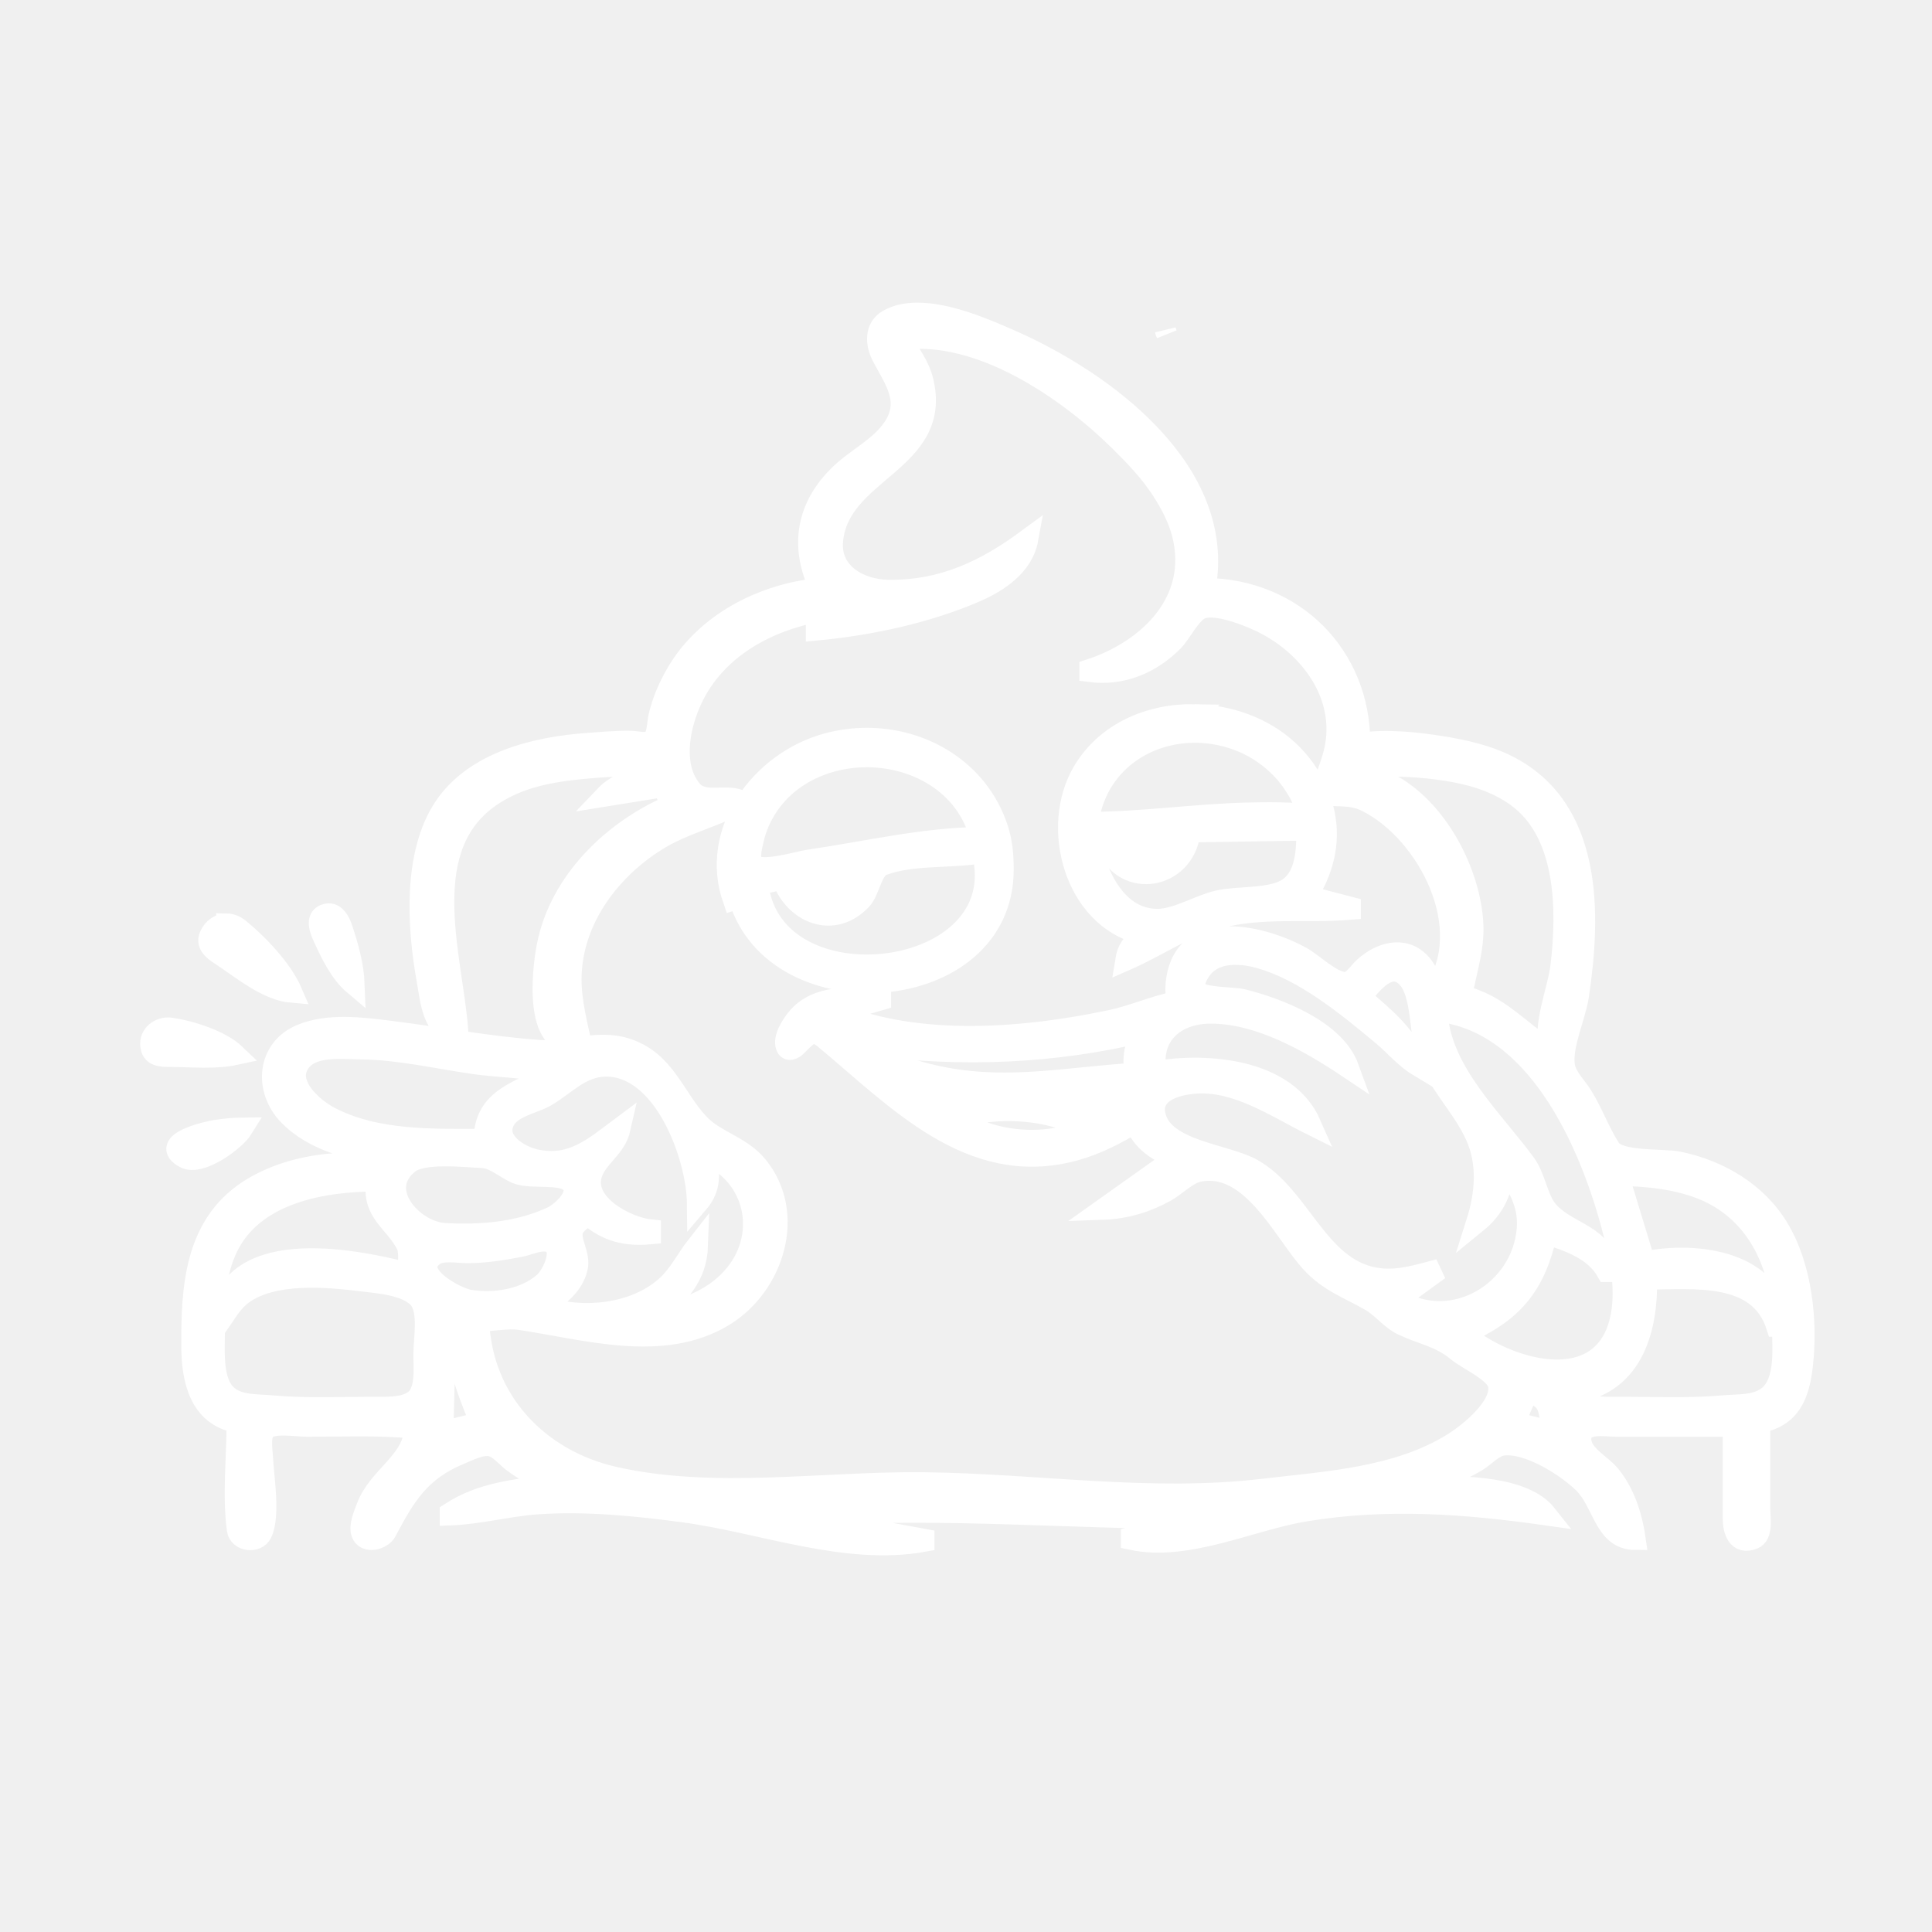
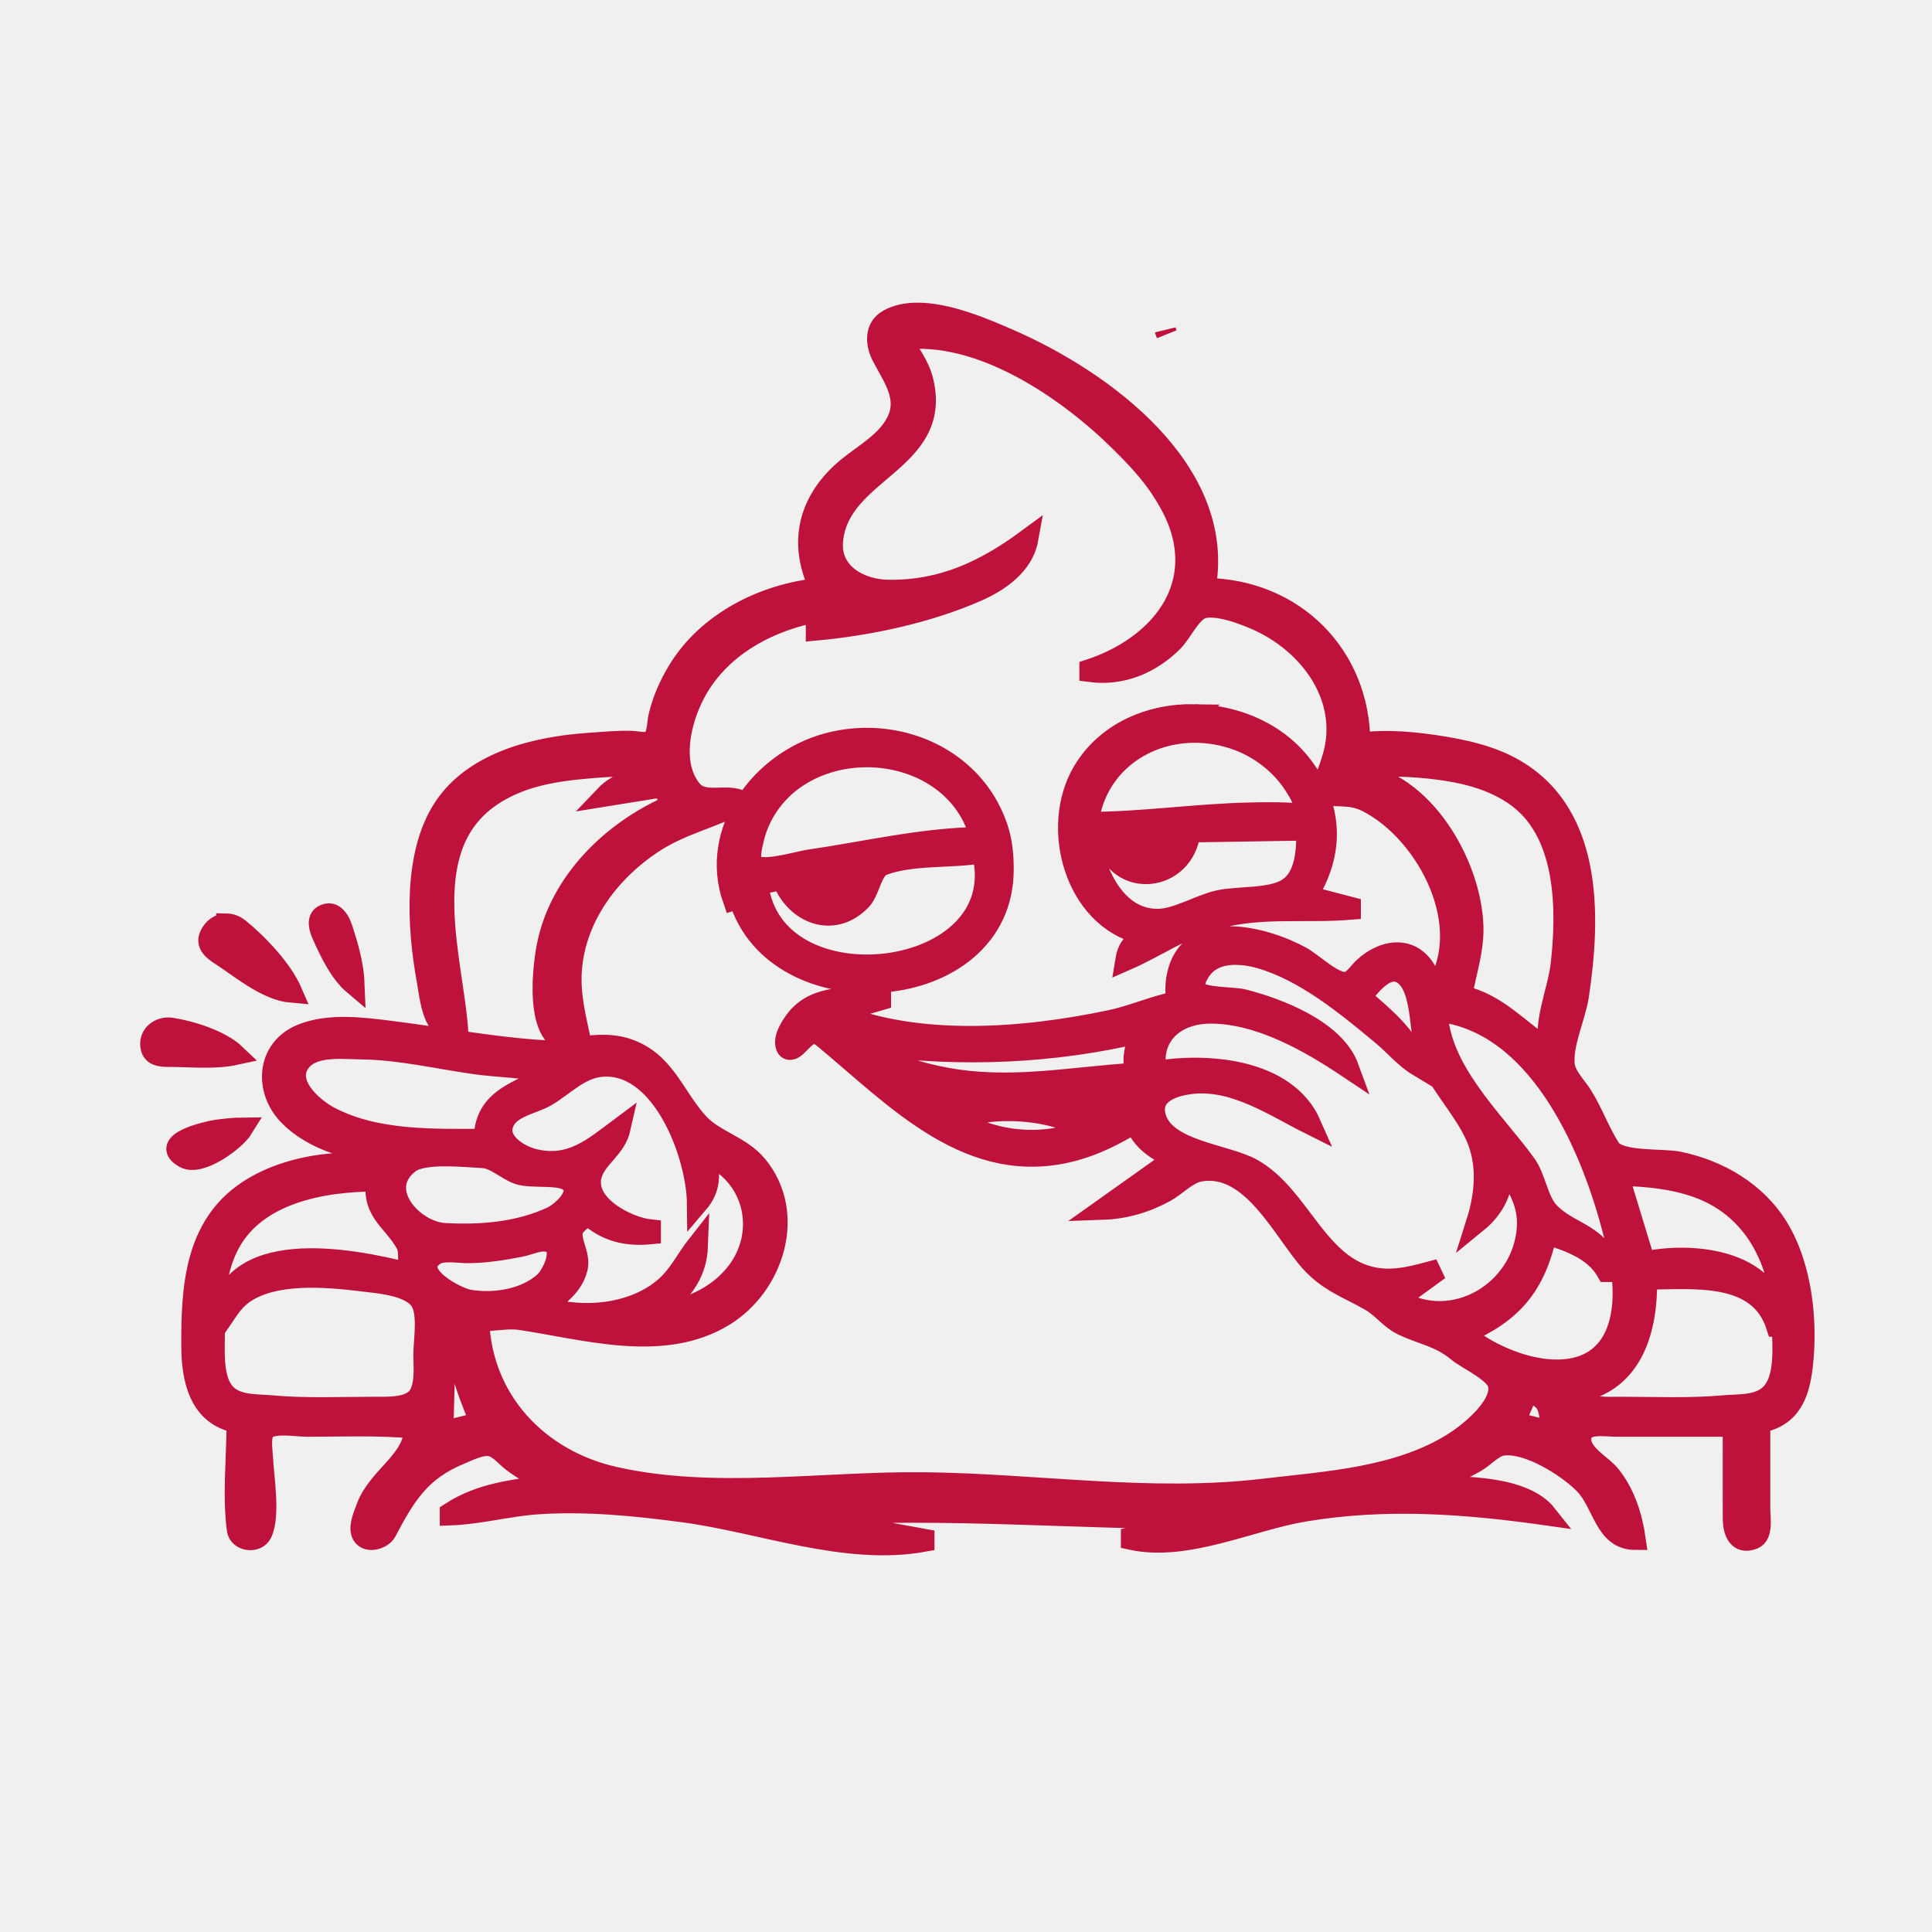
<svg xmlns="http://www.w3.org/2000/svg" version="1.1" id="svg1" width="1024" height="1024" viewBox="0 0 1024 1024">
  <defs id="defs1" />
  <g id="g1">
-     <path id="path1" style="fill:#ffffff;stroke:#ffffff;stroke-width:11.2;stroke-dasharray:none;paint-order:fill markers stroke;fill-opacity:1;stroke-opacity:1" d="m 485.858,166.014 c -5.529,0.055 -10.685,1.095 -15.061,3.576 -7.295,4.136 -6.553,12.861 -3.135,19.318 6.778,12.804 15.329,23.845 5.729,37.998 -6.898,10.169 -18.872,15.82 -27.68,24.141 -18.364,17.347 -21.725,38.808 -11.02,60.861 -29.607,2.771 -59.915,17.935 -75.502,44 -4.433,7.412 -8.018,15.568 -9.955,24 -0.841,3.662 -0.513,10.42 -4.041,12.699 -2.855,1.844 -7.338,0.431 -10.502,0.344 -7.511,-0.208 -15.492,0.568 -23,1.094 -27.405,1.918 -60.002,9.651 -76.199,33.863 -16.42,24.544 -14.159,63.222 -9.166,91 1.949,10.842 2.878,27.849 16.365,29 -2.33,-37.989 -22.546,-95.632 15.008,-124.172 5.622,-4.272 12.356,-7.705 18.992,-10.094 10.827,-3.898 22.59,-5.498 34,-6.518 12.73,-1.138 25.421,-2.032 38,0.783 v 1 c -9.652,3.168 -20.773,5.39 -28,13 l 31,-5 4,10 c -30.881,13.298 -58.679,40.221 -65.521,74 -3.05,15.055 -7.068,57.446 17.521,51 -2.741,-12.813 -5.862,-24.735 -4.861,-38 2.166,-28.714 21.161,-53.342 44.861,-68.277 14.467,-9.117 31.157,-12.65 46,-20.723 -8.277,-4.766 -20.607,1.992 -27.24,-6.148 -10.073,-12.361 -6.75,-31.418 -1.264,-44.852 14.598,-35.746 54.303,-51.666 90.504,-52 l -23,11 v 1 c 28.209,-2.63 58.994,-9.186 85,-20.582 11.827,-5.183 24.551,-13.95 27,-27.418 -22.501,16.589 -45.179,27.408 -74,26.979 -14.896,-0.222 -30.87,-8.871 -29.463,-25.979 3.097,-37.664 58.367,-41.958 47.908,-85 -2.018,-8.304 -7.182,-14.789 -11.445,-22 41.508,-5.503 87.923,26.243 116,54.008 8.127,8.037 16.053,16.343 22.268,25.992 4.583,7.116 8.625,14.759 10.75,23 9.155,35.494 -17.626,61.692 -49.018,72 v 1 c 16.839,2.207 32.057,-4.113 43.982,-16.02 4.427,-4.421 9.548,-15.726 15.543,-17.578 7.986,-2.467 23.272,3.53 30.475,6.889 23.148,10.796 42.621,33.778 40.861,60.709 -0.745,11.399 -5.505,20.392 -8.861,31 9.213,1.686 16.035,-0.52 25,4.02 32.136,16.274 58.87,67.558 35,100.98 -1.583,-9.119 -6.76,-19.484 -17,-20.711 -7.413,-0.889 -14.697,2.973 -19.959,7.869 -2.688,2.502 -5.906,7.938 -10.082,7.723 -7.108,-0.367 -16.724,-10.085 -22.959,-13.533 -19.245,-10.644 -59.862,-21.488 -65.811,10.652 -0.821,4.434 -0.738,8.553 -0.189,13 -11.893,2.337 -23.109,7.473 -35,9.988 -45.497,9.623 -102.101,14.305 -146,-3.988 l 24,-7 v -1 c -15.023,0 -33.761,-2.098 -44.377,11.049 -2.664,3.298 -7.184,10.057 -5.57,14.598 0.998,2.809 3.632,1.443 5.18,0.002 4.939,-4.6 8.043,-9.978 14.768,-4.42 38.354,31.702 77.559,74.729 133,59.473 11.52,-3.17 21.82,-8.527 32,-14.701 3.337,9.816 11.899,15.071 21,19 l -38,27 c 11.701,-0.416 22.769,-3.692 33,-9.35 5.648,-3.123 11.609,-9.641 18,-10.828 27.869,-5.177 44.625,32.206 59.154,48.178 9.683,10.644 19.91,13.729 31.709,20.576 6.272,3.64 10.352,9.69 17.137,12.879 10.94,5.142 19.306,5.874 29,13.904 5.173,4.285 20.277,10.869 21.582,17.727 2.179,11.451 -15.491,25.534 -23.582,30.652 -29.525,18.677 -67.216,20.708 -101,24.697 -60.184,7.107 -119.896,-2.76 -180,-3.428 -53.726,-0.597 -111.088,8.999 -164,-2.916 -40.362,-9.089 -70.487,-40.573 -72,-83.092 7.206,0.416 14.966,-1.626 22,-0.586 34.351,5.078 75.642,17.87 108,-1.932 26.319,-16.106 38.452,-54.143 17.582,-79.48 -8.676,-10.533 -22.317,-13.071 -30.959,-22.324 -13.208,-14.143 -17.853,-33.317 -38.623,-39.84 -15.222,-4.781 -30.527,2.107 -46,1.025 -26.559,-1.857 -52.617,-6.876 -79,-10.164 -14.943,-1.862 -32.673,-4.138 -47,1.807 -18.185,7.545 -19.617,29.066 -6.842,42.414 13.419,14.021 35.119,19.308 53.842,21.08 -8.974,5.789 -22.635,4.12 -33,5.213 -14.616,1.541 -29.623,5.854 -42,13.953 -28.617,18.727 -30.166,52.072 -29.998,82.834 0.095,17.411 4.24,36.465 23.998,40 0,18.471 -2.316,38.635 0.148,56.93 0.797,5.918 10.19,7.137 12.783,1.787 4.48,-9.243 0.983,-29.646 0.484,-39.934 -0.199,-4.099 -1.79,-12.81 2.086,-15.523 4.795,-3.357 15.867,-1.26 21.498,-1.26 18.934,0 38.144,-0.841 57,1 0.159,17.315 -19.209,25.57 -25.275,42 -1.377,3.729 -4.104,9.71 -2.678,13.717 2.002,5.625 10.718,3.218 12.869,-0.865 10.008,-19 18.003,-32.394 39.084,-41.043 4.645,-1.906 11.506,-5.578 16.68,-4.348 4.253,1.011 7.94,5.689 11.32,8.27 6.309,4.816 13.268,8.168 20,12.27 -19.182,3.046 -36.124,4.098 -53,15 v 1 c 15.307,-0.55 30.621,-4.788 46,-5.863 25.664,-1.794 52.571,0.874 78,4.301 41.102,5.539 85.509,23.072 127,15.562 v -1 l -40,-7.342 -17,-5.658 c 68.642,-4.109 136.279,2 205,2 v 1 l -38,9 v 1 c 29.541,6.339 62.994,-10.29 92,-15.078 43.191,-7.13 85.002,-4.02 128,2.078 -12.106,-15.313 -44.521,-15 -62,-15 7.591,-5.937 17.85,-8.727 26,-14.117 3.959,-2.618 8.099,-7.319 13,-7.908 13.389,-1.609 33.869,11.396 42.779,20.25 10.469,10.404 10.867,29.741 27.221,29.775 -1.7,-11.976 -5.63,-24.507 -13.42,-34 -4.921,-5.997 -16.18,-11.13 -15.402,-19.971 0.746,-8.476 12.876,-6.029 18.822,-6.029 h 62 c 0,16.333 -0.058,32.667 0.002,49 0.023,6.335 2.324,13.998 10.633,10.637 5.079,-2.054 3.365,-11.331 3.365,-15.637 v -46 c 16.449,-2.943 20.853,-15.144 22.561,-30 2.705,-23.537 -0.333,-52.462 -12.785,-73 -11.446,-18.879 -31.429,-30.588 -52.775,-34.982 -8.617,-1.774 -31.554,0.344 -36.377,-7.166 -5.627,-8.761 -9.191,-18.939 -14.717,-27.852 -2.991,-4.824 -8.626,-10.243 -9.465,-16 -1.58,-10.838 5.758,-26.037 7.412,-37 6.547,-43.386 7.672,-99.459 -37.854,-122.223 -10.549,-5.275 -22.425,-7.952 -34,-9.855 -14.315,-2.354 -29.599,-3.831 -44,-1.922 0,-46.431 -34.889,-81.564 -82,-82 11.582,-62.184 -53.774,-110.138 -104,-131.994 -12.302,-5.353 -32.246,-14.065 -48.834,-13.9 z m 131.818,9.062 c 0.112,0.572 0.306,1.121 0.572,1.648 -0.172,-0.557 -0.41,-1.088 -0.572,-1.648 z m 15.488,203.74 c -23.34,-0.423 -46.654,9.254 -59.057,30.092 -17.472,29.355 -4.525,77.302 30.584,86 v 2 c -4.643,2.955 -7.133,6.55 -8,12 16.822,-7.35 30.863,-17.678 49,-22.361 23.931,-6.179 46.053,-2.676 70,-4.639 v -1 l -23,-6 c 8.382,-13.3 12.491,-28.212 9.084,-44 -2.787,-12.912 -9.531,-24.344 -19.221,-33.277 -13.067,-12.047 -31.237,-18.486 -49.391,-18.814 z m 2.623,9.318 c 6.598,0.257 13.315,1.537 19.904,3.918 12.092,4.369 23.285,13.037 30.252,23.855 2,3.105 6.343,9.533 4.748,13.459 -1.061,2.612 -4.846,1.774 -7.004,1.666 -6.961,-0.349 -14.028,-0.249 -20.996,-0.107 -28.673,0.582 -57.331,4.982 -86,4.982 4.131,-30.806 30.502,-48.887 59.096,-47.773 z m -176.178,3.225 c -6.967,-0.016 -14.011,0.877 -20.918,2.73 -35.045,9.404 -62.864,46.181 -50,82.818 l 3,-1 c 19.348,65.887 139.955,57.71 140,-15 0.005,-7.577 -0.609,-14.765 -3.02,-22 -10.099,-30.309 -38.87,-47.478 -69.062,-47.549 z m -2.48,9.732 c 27.486,-0.879 55.166,14.094 62.562,42.816 -30.263,0.28 -61.12,7.681 -91,12 -5.591,0.808 -25.655,7.035 -29.609,2.17 -2.511,-3.089 -0.596,-9.709 0.186,-13.17 2.988,-13.237 11.237,-24.972 22.424,-32.594 10.491,-7.148 22.944,-10.823 35.438,-11.223 z m 269.512,4.646 c 2.001,-0.034 4.104,0.17 6.051,0.17 13.14,0 26.064,0.822 39,3.273 12.029,2.28 24.306,6.624 34,14.285 24.977,19.737 25.103,59.627 21.691,88.441 -1.575,13.301 -10.047,32.278 -5.691,45 -15.823,-9.721 -27.786,-25.094 -47,-29 2.112,-12.458 6.362,-24.123 5.959,-37 -1.023,-32.707 -26.338,-76.947 -61.959,-81 1.562,-3.401 4.614,-4.114 7.949,-4.17 z m -33.949,34.17 c -1.8e-4,10.297 -0.288,24.683 -10.088,31.061 -8.963,5.833 -26.393,4.108 -36.912,6.508 -10.033,2.289 -21.913,9.758 -32,9.83 -21.948,0.157 -32.672,-23.574 -36,-41.398 l 8,-1 c 7.002,26.728 41.901,22.572 45,-4 z m -172,12 c 17.198,67.962 -111.255,83.407 -119,17 l 13,-3 c 6.745,18.337 27.222,26.395 41.814,10.914 4.445,-4.716 5.361,-16.098 11.332,-18.35 15.697,-5.92 36.288,-3.607 52.854,-6.564 z m -346.504,32.473 c -0.687,0.012 -1.425,0.173 -2.217,0.518 -4.506,1.962 -2.38,7.73 -0.895,11.01 4.035,8.91 9.066,19.637 16.615,26 -0.364,-10.123 -3.289,-20.415 -6.471,-29.992 -1.1,-3.312 -3.323,-7.6 -7.033,-7.535 z m -53.996,5.383 c -3.632,-0.068 -7.062,2.041 -8.928,6.158 -2.493,5.502 3.606,8.753 7.43,11.318 10.273,6.893 23.359,17.613 35.998,18.668 -5.163,-12.005 -17.959,-25.459 -28.041,-33.635 -2.029,-1.645 -4.28,-2.469 -6.459,-2.51 z m 535.84,16.035 c 4.019,0.125 8.049,0.878 11.66,1.896 23.85,6.727 46.268,25.288 65,40.855 6.365,5.29 11.895,12.072 19,16.357 -5.558,-15.683 -17.801,-25.467 -30,-36 v -1 c 4.671,-5.672 13.303,-17.27 21.814,-11.814 10.69,6.851 8.547,29.79 12.303,40.814 5.712,16.769 19.165,29.056 26.402,45 6.661,14.674 5.235,30.998 0.48,46 9.293,-7.579 13.888,-17.076 14,-29 h 1 c 7.149,9.589 12.722,19.566 11.85,32 -2.357,33.587 -39.281,55.803 -68.85,38 l 22,-16 c -11.362,2.909 -22.053,6.591 -34,4.477 -30.468,-5.391 -39.537,-43.467 -65,-57.727 -14.092,-7.892 -46.451,-9.542 -51.314,-27.75 -3.436,-12.863 10.442,-16.9 20.314,-17.777 22.34,-1.985 43.089,12.336 62,21.777 -13.001,-29.594 -55.387,-32.512 -82,-28 -3.399,-19.213 10.242,-30.959 29,-30.963 25.796,-0.006 52.259,15.083 73,28.963 -7.212,-19.794 -37.108,-31.369 -56,-36.08 -5.076,-1.266 -21.722,-0.679 -24.66,-4.742 -2.663,-3.683 1.51,-10.347 3.984,-12.99 4.649,-4.967 11.317,-6.505 18.016,-6.297 z m 105.66,30.109 c 52.639,5.469 80.558,68.994 92.434,113 4.224,15.654 8.243,32.867 5.061,49 -8.565,43.418 -59.994,28.893 -83.494,9 26.035,-11.219 37.862,-25.589 44,-53 12.101,3.974 25.317,8.322 32,20 h 1 c -2.784,-19.963 -21.264,-19.667 -32.102,-31.76 -5.69,-6.349 -6.749,-17.909 -12.1,-25.24 -17.256,-23.645 -45.666,-49.457 -46.799,-81 z m -672.158,8.965 c -5.775,-0.21 -11.095,4.437 -9.297,10.828 1.267,4.502 6.727,4.18 10.455,4.205 10.843,0.073 23.444,1.304 34,-0.998 -7.672,-7.359 -23.559,-12.361 -34,-13.928 -0.387,-0.058 -0.773,-0.093 -1.158,-0.107 z m 516.158,2.035 c -4.346,7.391 -5.494,13.556 -4,22 -34.596,2.075 -66.176,8.967 -101,2.377 -12.989,-2.458 -30.184,-6.951 -39,-17.377 47.867,6.346 97.111,4.293 144,-7 z m -422.111,8.762 c 2.93,0.072 5.711,0.219 8.111,0.246 19.921,0.221 40.307,5.058 60,7.852 13.091,1.857 27.273,1.678 40,5.141 v 1 c -16.342,8.562 -34.911,12.235 -35,34 -27.056,0 -57.274,1.127 -82,-11.82 -9.248,-4.842 -24.596,-18.343 -15.197,-29.857 5.168,-6.332 15.296,-6.778 24.086,-6.561 z m 137.111,9.359 c 31.107,-0.626 48.767,47.66 49,72.879 7.407,-8.651 6.02,-15.49 5,-26 25.502,10.963 32.372,41.589 15.404,63 -10.393,13.115 -25.504,18.875 -41.404,22 10.874,-12.112 20.376,-19.461 21,-37 -5.849,7.431 -9.812,16.036 -17.078,22.352 -16.668,14.487 -43.329,17.102 -63.922,10.648 7.043,-6.349 14.939,-11.068 17.252,-21 1.604,-6.887 -4.128,-13.952 -2.449,-19.775 1.013,-3.515 5.454,-6.109 8.197,-8.225 9.902,8.736 20.171,11.193 33,10 v -2 c -12.403,-1.289 -36.425,-13.568 -31.035,-29.861 2.983,-9.017 12.654,-13.478 15.035,-24.139 -14.273,10.655 -25.813,21.015 -45,16.768 -8.631,-1.911 -21.948,-9.963 -16.373,-20.705 3.939,-7.59 15.544,-9.08 22.373,-13.176 10.196,-6.115 18.266,-15.509 31,-15.766 z m 211.512,23.602 c 15.065,-0.329 31.174,2.757 41.488,9.277 v 1 c -18.693,9.232 -49.334,6.705 -66,-6 6.81,-2.653 15.473,-4.08 24.512,-4.277 z m -403.512,9.277 c -4.708,0.043 -9.339,0.529 -14,1.195 -4.532,0.648 -31.078,6.628 -16.756,14.502 8.246,4.533 26.744,-9.148 30.756,-15.697 z m 106.859,14.68 c 7.609,-0.047 15.448,0.697 20.141,0.92 6.924,0.329 12.581,6.39 19,8.658 7.01,2.477 21.907,-0.303 27.178,4.002 7.537,6.155 -4.152,16.469 -9.178,18.832 -17.596,8.275 -37.825,9.909 -57,8.828 -16.863,-0.951 -37.12,-23.227 -18.9,-37.418 3.772,-2.938 11.151,-3.776 18.76,-3.822 z m 622.141,10.32 c 15.647,0.298 32.579,1.902 47,8.35 27.523,12.306 39.974,40.702 40,69.65 0.01,11.581 2.84,32.008 -8.186,39.734 -6.537,4.58 -15.295,3.812 -22.814,4.482 -18.206,1.622 -36.718,0.8 -55,0.783 -7.57,-0.007 -20.827,1.112 -23,-8 30.086,-5.352 37.493,-34.043 37,-60 24.536,0 59.569,-4.526 69,25 h 1 c -1.273,-34.449 -44.119,-39.768 -71,-34 z m -658,3 c -2.638,16.712 9.028,21.035 15.707,33.48 2.115,3.94 0.7,10.993 1.293,15.52 -31.334,-8.033 -96.499,-20.504 -101,27 4.002,-5.797 7.152,-11.887 13.008,-16.115 16.214,-11.706 44.208,-9.224 62.992,-6.943 8.925,1.084 24.089,2.127 30.396,9.404 5.525,6.375 2.604,21.719 2.604,29.654 0,6.673 0.938,14.687 -2.125,20.871 -3.885,7.843 -16.517,7.127 -23.875,7.129 -18.277,0.005 -36.801,0.876 -55,-0.783 -7.413,-0.676 -16.642,-0.043 -22.797,-5.002 -9.589,-7.725 -6.929,-26.399 -7.342,-37.215 -0.557,-14.584 1.023,-30.992 8.102,-44 14.658,-26.935 50.03,-32.987 78.037,-33 z m 88.229,31.822 c 0.568,-0.016 1.124,0.007 1.664,0.08 11.268,1.524 3.471,17.764 -0.98,21.793 -10.23,9.258 -26.709,11.741 -39.912,9.539 -7.27,-1.212 -32.149,-14.573 -18.434,-23.975 4.163,-2.854 12.615,-1.256 17.434,-1.26 9.468,-0.009 18.721,-1.492 28,-3.283 3.71,-0.716 8.255,-2.781 12.229,-2.895 z m -51.229,40.178 3,1 c 1.878,20.158 7.044,36.517 15,55 l -20,5 1,-38 z m 573,40 c 12.689,3.511 10.922,9.267 13,21 l -20,-5 z" />
+     <path id="path1" style="fill:#BE123C;stroke:#BE123C;stroke-width:11.2;stroke-dasharray:none;paint-order:fill markers stroke;fill-opacity:1;stroke-opacity:1" d="m 485.858,166.014 c -5.529,0.055 -10.685,1.095 -15.061,3.576 -7.295,4.136 -6.553,12.861 -3.135,19.318 6.778,12.804 15.329,23.845 5.729,37.998 -6.898,10.169 -18.872,15.82 -27.68,24.141 -18.364,17.347 -21.725,38.808 -11.02,60.861 -29.607,2.771 -59.915,17.935 -75.502,44 -4.433,7.412 -8.018,15.568 -9.955,24 -0.841,3.662 -0.513,10.42 -4.041,12.699 -2.855,1.844 -7.338,0.431 -10.502,0.344 -7.511,-0.208 -15.492,0.568 -23,1.094 -27.405,1.918 -60.002,9.651 -76.199,33.863 -16.42,24.544 -14.159,63.222 -9.166,91 1.949,10.842 2.878,27.849 16.365,29 -2.33,-37.989 -22.546,-95.632 15.008,-124.172 5.622,-4.272 12.356,-7.705 18.992,-10.094 10.827,-3.898 22.59,-5.498 34,-6.518 12.73,-1.138 25.421,-2.032 38,0.783 v 1 c -9.652,3.168 -20.773,5.39 -28,13 l 31,-5 4,10 c -30.881,13.298 -58.679,40.221 -65.521,74 -3.05,15.055 -7.068,57.446 17.521,51 -2.741,-12.813 -5.862,-24.735 -4.861,-38 2.166,-28.714 21.161,-53.342 44.861,-68.277 14.467,-9.117 31.157,-12.65 46,-20.723 -8.277,-4.766 -20.607,1.992 -27.24,-6.148 -10.073,-12.361 -6.75,-31.418 -1.264,-44.852 14.598,-35.746 54.303,-51.666 90.504,-52 l -23,11 v 1 c 28.209,-2.63 58.994,-9.186 85,-20.582 11.827,-5.183 24.551,-13.95 27,-27.418 -22.501,16.589 -45.179,27.408 -74,26.979 -14.896,-0.222 -30.87,-8.871 -29.463,-25.979 3.097,-37.664 58.367,-41.958 47.908,-85 -2.018,-8.304 -7.182,-14.789 -11.445,-22 41.508,-5.503 87.923,26.243 116,54.008 8.127,8.037 16.053,16.343 22.268,25.992 4.583,7.116 8.625,14.759 10.75,23 9.155,35.494 -17.626,61.692 -49.018,72 v 1 c 16.839,2.207 32.057,-4.113 43.982,-16.02 4.427,-4.421 9.548,-15.726 15.543,-17.578 7.986,-2.467 23.272,3.53 30.475,6.889 23.148,10.796 42.621,33.778 40.861,60.709 -0.745,11.399 -5.505,20.392 -8.861,31 9.213,1.686 16.035,-0.52 25,4.02 32.136,16.274 58.87,67.558 35,100.98 -1.583,-9.119 -6.76,-19.484 -17,-20.711 -7.413,-0.889 -14.697,2.973 -19.959,7.869 -2.688,2.502 -5.906,7.938 -10.082,7.723 -7.108,-0.367 -16.724,-10.085 -22.959,-13.533 -19.245,-10.644 -59.862,-21.488 -65.811,10.652 -0.821,4.434 -0.738,8.553 -0.189,13 -11.893,2.337 -23.109,7.473 -35,9.988 -45.497,9.623 -102.101,14.305 -146,-3.988 l 24,-7 v -1 c -15.023,0 -33.761,-2.098 -44.377,11.049 -2.664,3.298 -7.184,10.057 -5.57,14.598 0.998,2.809 3.632,1.443 5.18,0.002 4.939,-4.6 8.043,-9.978 14.768,-4.42 38.354,31.702 77.559,74.729 133,59.473 11.52,-3.17 21.82,-8.527 32,-14.701 3.337,9.816 11.899,15.071 21,19 l -38,27 c 11.701,-0.416 22.769,-3.692 33,-9.35 5.648,-3.123 11.609,-9.641 18,-10.828 27.869,-5.177 44.625,32.206 59.154,48.178 9.683,10.644 19.91,13.729 31.709,20.576 6.272,3.64 10.352,9.69 17.137,12.879 10.94,5.142 19.306,5.874 29,13.904 5.173,4.285 20.277,10.869 21.582,17.727 2.179,11.451 -15.491,25.534 -23.582,30.652 -29.525,18.677 -67.216,20.708 -101,24.697 -60.184,7.107 -119.896,-2.76 -180,-3.428 -53.726,-0.597 -111.088,8.999 -164,-2.916 -40.362,-9.089 -70.487,-40.573 -72,-83.092 7.206,0.416 14.966,-1.626 22,-0.586 34.351,5.078 75.642,17.87 108,-1.932 26.319,-16.106 38.452,-54.143 17.582,-79.48 -8.676,-10.533 -22.317,-13.071 -30.959,-22.324 -13.208,-14.143 -17.853,-33.317 -38.623,-39.84 -15.222,-4.781 -30.527,2.107 -46,1.025 -26.559,-1.857 -52.617,-6.876 -79,-10.164 -14.943,-1.862 -32.673,-4.138 -47,1.807 -18.185,7.545 -19.617,29.066 -6.842,42.414 13.419,14.021 35.119,19.308 53.842,21.08 -8.974,5.789 -22.635,4.12 -33,5.213 -14.616,1.541 -29.623,5.854 -42,13.953 -28.617,18.727 -30.166,52.072 -29.998,82.834 0.095,17.411 4.24,36.465 23.998,40 0,18.471 -2.316,38.635 0.148,56.93 0.797,5.918 10.19,7.137 12.783,1.787 4.48,-9.243 0.983,-29.646 0.484,-39.934 -0.199,-4.099 -1.79,-12.81 2.086,-15.523 4.795,-3.357 15.867,-1.26 21.498,-1.26 18.934,0 38.144,-0.841 57,1 0.159,17.315 -19.209,25.57 -25.275,42 -1.377,3.729 -4.104,9.71 -2.678,13.717 2.002,5.625 10.718,3.218 12.869,-0.865 10.008,-19 18.003,-32.394 39.084,-41.043 4.645,-1.906 11.506,-5.578 16.68,-4.348 4.253,1.011 7.94,5.689 11.32,8.27 6.309,4.816 13.268,8.168 20,12.27 -19.182,3.046 -36.124,4.098 -53,15 v 1 c 15.307,-0.55 30.621,-4.788 46,-5.863 25.664,-1.794 52.571,0.874 78,4.301 41.102,5.539 85.509,23.072 127,15.562 v -1 l -40,-7.342 -17,-5.658 c 68.642,-4.109 136.279,2 205,2 v 1 l -38,9 v 1 c 29.541,6.339 62.994,-10.29 92,-15.078 43.191,-7.13 85.002,-4.02 128,2.078 -12.106,-15.313 -44.521,-15 -62,-15 7.591,-5.937 17.85,-8.727 26,-14.117 3.959,-2.618 8.099,-7.319 13,-7.908 13.389,-1.609 33.869,11.396 42.779,20.25 10.469,10.404 10.867,29.741 27.221,29.775 -1.7,-11.976 -5.63,-24.507 -13.42,-34 -4.921,-5.997 -16.18,-11.13 -15.402,-19.971 0.746,-8.476 12.876,-6.029 18.822,-6.029 h 62 c 0,16.333 -0.058,32.667 0.002,49 0.023,6.335 2.324,13.998 10.633,10.637 5.079,-2.054 3.365,-11.331 3.365,-15.637 v -46 c 16.449,-2.943 20.853,-15.144 22.561,-30 2.705,-23.537 -0.333,-52.462 -12.785,-73 -11.446,-18.879 -31.429,-30.588 -52.775,-34.982 -8.617,-1.774 -31.554,0.344 -36.377,-7.166 -5.627,-8.761 -9.191,-18.939 -14.717,-27.852 -2.991,-4.824 -8.626,-10.243 -9.465,-16 -1.58,-10.838 5.758,-26.037 7.412,-37 6.547,-43.386 7.672,-99.459 -37.854,-122.223 -10.549,-5.275 -22.425,-7.952 -34,-9.855 -14.315,-2.354 -29.599,-3.831 -44,-1.922 0,-46.431 -34.889,-81.564 -82,-82 11.582,-62.184 -53.774,-110.138 -104,-131.994 -12.302,-5.353 -32.246,-14.065 -48.834,-13.9 z m 131.818,9.062 c 0.112,0.572 0.306,1.121 0.572,1.648 -0.172,-0.557 -0.41,-1.088 -0.572,-1.648 z m 15.488,203.74 c -23.34,-0.423 -46.654,9.254 -59.057,30.092 -17.472,29.355 -4.525,77.302 30.584,86 v 2 c -4.643,2.955 -7.133,6.55 -8,12 16.822,-7.35 30.863,-17.678 49,-22.361 23.931,-6.179 46.053,-2.676 70,-4.639 v -1 l -23,-6 c 8.382,-13.3 12.491,-28.212 9.084,-44 -2.787,-12.912 -9.531,-24.344 -19.221,-33.277 -13.067,-12.047 -31.237,-18.486 -49.391,-18.814 z m 2.623,9.318 c 6.598,0.257 13.315,1.537 19.904,3.918 12.092,4.369 23.285,13.037 30.252,23.855 2,3.105 6.343,9.533 4.748,13.459 -1.061,2.612 -4.846,1.774 -7.004,1.666 -6.961,-0.349 -14.028,-0.249 -20.996,-0.107 -28.673,0.582 -57.331,4.982 -86,4.982 4.131,-30.806 30.502,-48.887 59.096,-47.773 z m -176.178,3.225 c -6.967,-0.016 -14.011,0.877 -20.918,2.73 -35.045,9.404 -62.864,46.181 -50,82.818 l 3,-1 c 19.348,65.887 139.955,57.71 140,-15 0.005,-7.577 -0.609,-14.765 -3.02,-22 -10.099,-30.309 -38.87,-47.478 -69.062,-47.549 z m -2.48,9.732 c 27.486,-0.879 55.166,14.094 62.562,42.816 -30.263,0.28 -61.12,7.681 -91,12 -5.591,0.808 -25.655,7.035 -29.609,2.17 -2.511,-3.089 -0.596,-9.709 0.186,-13.17 2.988,-13.237 11.237,-24.972 22.424,-32.594 10.491,-7.148 22.944,-10.823 35.438,-11.223 z m 269.512,4.646 c 2.001,-0.034 4.104,0.17 6.051,0.17 13.14,0 26.064,0.822 39,3.273 12.029,2.28 24.306,6.624 34,14.285 24.977,19.737 25.103,59.627 21.691,88.441 -1.575,13.301 -10.047,32.278 -5.691,45 -15.823,-9.721 -27.786,-25.094 -47,-29 2.112,-12.458 6.362,-24.123 5.959,-37 -1.023,-32.707 -26.338,-76.947 -61.959,-81 1.562,-3.401 4.614,-4.114 7.949,-4.17 z m -33.949,34.17 c -1.8e-4,10.297 -0.288,24.683 -10.088,31.061 -8.963,5.833 -26.393,4.108 -36.912,6.508 -10.033,2.289 -21.913,9.758 -32,9.83 -21.948,0.157 -32.672,-23.574 -36,-41.398 l 8,-1 c 7.002,26.728 41.901,22.572 45,-4 z m -172,12 c 17.198,67.962 -111.255,83.407 -119,17 l 13,-3 c 6.745,18.337 27.222,26.395 41.814,10.914 4.445,-4.716 5.361,-16.098 11.332,-18.35 15.697,-5.92 36.288,-3.607 52.854,-6.564 z m -346.504,32.473 c -0.687,0.012 -1.425,0.173 -2.217,0.518 -4.506,1.962 -2.38,7.73 -0.895,11.01 4.035,8.91 9.066,19.637 16.615,26 -0.364,-10.123 -3.289,-20.415 -6.471,-29.992 -1.1,-3.312 -3.323,-7.6 -7.033,-7.535 z m -53.996,5.383 c -3.632,-0.068 -7.062,2.041 -8.928,6.158 -2.493,5.502 3.606,8.753 7.43,11.318 10.273,6.893 23.359,17.613 35.998,18.668 -5.163,-12.005 -17.959,-25.459 -28.041,-33.635 -2.029,-1.645 -4.28,-2.469 -6.459,-2.51 z m 535.84,16.035 c 4.019,0.125 8.049,0.878 11.66,1.896 23.85,6.727 46.268,25.288 65,40.855 6.365,5.29 11.895,12.072 19,16.357 -5.558,-15.683 -17.801,-25.467 -30,-36 v -1 c 4.671,-5.672 13.303,-17.27 21.814,-11.814 10.69,6.851 8.547,29.79 12.303,40.814 5.712,16.769 19.165,29.056 26.402,45 6.661,14.674 5.235,30.998 0.48,46 9.293,-7.579 13.888,-17.076 14,-29 h 1 c 7.149,9.589 12.722,19.566 11.85,32 -2.357,33.587 -39.281,55.803 -68.85,38 l 22,-16 c -11.362,2.909 -22.053,6.591 -34,4.477 -30.468,-5.391 -39.537,-43.467 -65,-57.727 -14.092,-7.892 -46.451,-9.542 -51.314,-27.75 -3.436,-12.863 10.442,-16.9 20.314,-17.777 22.34,-1.985 43.089,12.336 62,21.777 -13.001,-29.594 -55.387,-32.512 -82,-28 -3.399,-19.213 10.242,-30.959 29,-30.963 25.796,-0.006 52.259,15.083 73,28.963 -7.212,-19.794 -37.108,-31.369 -56,-36.08 -5.076,-1.266 -21.722,-0.679 -24.66,-4.742 -2.663,-3.683 1.51,-10.347 3.984,-12.99 4.649,-4.967 11.317,-6.505 18.016,-6.297 z m 105.66,30.109 c 52.639,5.469 80.558,68.994 92.434,113 4.224,15.654 8.243,32.867 5.061,49 -8.565,43.418 -59.994,28.893 -83.494,9 26.035,-11.219 37.862,-25.589 44,-53 12.101,3.974 25.317,8.322 32,20 h 1 c -2.784,-19.963 -21.264,-19.667 -32.102,-31.76 -5.69,-6.349 -6.749,-17.909 -12.1,-25.24 -17.256,-23.645 -45.666,-49.457 -46.799,-81 z m -672.158,8.965 c -5.775,-0.21 -11.095,4.437 -9.297,10.828 1.267,4.502 6.727,4.18 10.455,4.205 10.843,0.073 23.444,1.304 34,-0.998 -7.672,-7.359 -23.559,-12.361 -34,-13.928 -0.387,-0.058 -0.773,-0.093 -1.158,-0.107 z m 516.158,2.035 c -4.346,7.391 -5.494,13.556 -4,22 -34.596,2.075 -66.176,8.967 -101,2.377 -12.989,-2.458 -30.184,-6.951 -39,-17.377 47.867,6.346 97.111,4.293 144,-7 z m -422.111,8.762 c 2.93,0.072 5.711,0.219 8.111,0.246 19.921,0.221 40.307,5.058 60,7.852 13.091,1.857 27.273,1.678 40,5.141 v 1 c -16.342,8.562 -34.911,12.235 -35,34 -27.056,0 -57.274,1.127 -82,-11.82 -9.248,-4.842 -24.596,-18.343 -15.197,-29.857 5.168,-6.332 15.296,-6.778 24.086,-6.561 z m 137.111,9.359 c 31.107,-0.626 48.767,47.66 49,72.879 7.407,-8.651 6.02,-15.49 5,-26 25.502,10.963 32.372,41.589 15.404,63 -10.393,13.115 -25.504,18.875 -41.404,22 10.874,-12.112 20.376,-19.461 21,-37 -5.849,7.431 -9.812,16.036 -17.078,22.352 -16.668,14.487 -43.329,17.102 -63.922,10.648 7.043,-6.349 14.939,-11.068 17.252,-21 1.604,-6.887 -4.128,-13.952 -2.449,-19.775 1.013,-3.515 5.454,-6.109 8.197,-8.225 9.902,8.736 20.171,11.193 33,10 v -2 c -12.403,-1.289 -36.425,-13.568 -31.035,-29.861 2.983,-9.017 12.654,-13.478 15.035,-24.139 -14.273,10.655 -25.813,21.015 -45,16.768 -8.631,-1.911 -21.948,-9.963 -16.373,-20.705 3.939,-7.59 15.544,-9.08 22.373,-13.176 10.196,-6.115 18.266,-15.509 31,-15.766 z m 211.512,23.602 c 15.065,-0.329 31.174,2.757 41.488,9.277 v 1 c -18.693,9.232 -49.334,6.705 -66,-6 6.81,-2.653 15.473,-4.08 24.512,-4.277 z m -403.512,9.277 c -4.708,0.043 -9.339,0.529 -14,1.195 -4.532,0.648 -31.078,6.628 -16.756,14.502 8.246,4.533 26.744,-9.148 30.756,-15.697 z m 106.859,14.68 c 7.609,-0.047 15.448,0.697 20.141,0.92 6.924,0.329 12.581,6.39 19,8.658 7.01,2.477 21.907,-0.303 27.178,4.002 7.537,6.155 -4.152,16.469 -9.178,18.832 -17.596,8.275 -37.825,9.909 -57,8.828 -16.863,-0.951 -37.12,-23.227 -18.9,-37.418 3.772,-2.938 11.151,-3.776 18.76,-3.822 z m 622.141,10.32 c 15.647,0.298 32.579,1.902 47,8.35 27.523,12.306 39.974,40.702 40,69.65 0.01,11.581 2.84,32.008 -8.186,39.734 -6.537,4.58 -15.295,3.812 -22.814,4.482 -18.206,1.622 -36.718,0.8 -55,0.783 -7.57,-0.007 -20.827,1.112 -23,-8 30.086,-5.352 37.493,-34.043 37,-60 24.536,0 59.569,-4.526 69,25 h 1 c -1.273,-34.449 -44.119,-39.768 -71,-34 z m -658,3 c -2.638,16.712 9.028,21.035 15.707,33.48 2.115,3.94 0.7,10.993 1.293,15.52 -31.334,-8.033 -96.499,-20.504 -101,27 4.002,-5.797 7.152,-11.887 13.008,-16.115 16.214,-11.706 44.208,-9.224 62.992,-6.943 8.925,1.084 24.089,2.127 30.396,9.404 5.525,6.375 2.604,21.719 2.604,29.654 0,6.673 0.938,14.687 -2.125,20.871 -3.885,7.843 -16.517,7.127 -23.875,7.129 -18.277,0.005 -36.801,0.876 -55,-0.783 -7.413,-0.676 -16.642,-0.043 -22.797,-5.002 -9.589,-7.725 -6.929,-26.399 -7.342,-37.215 -0.557,-14.584 1.023,-30.992 8.102,-44 14.658,-26.935 50.03,-32.987 78.037,-33 z m 88.229,31.822 c 0.568,-0.016 1.124,0.007 1.664,0.08 11.268,1.524 3.471,17.764 -0.98,21.793 -10.23,9.258 -26.709,11.741 -39.912,9.539 -7.27,-1.212 -32.149,-14.573 -18.434,-23.975 4.163,-2.854 12.615,-1.256 17.434,-1.26 9.468,-0.009 18.721,-1.492 28,-3.283 3.71,-0.716 8.255,-2.781 12.229,-2.895 z m -51.229,40.178 3,1 c 1.878,20.158 7.044,36.517 15,55 l -20,5 1,-38 z m 573,40 c 12.689,3.511 10.922,9.267 13,21 l -20,-5 z" />
  </g>
</svg>
